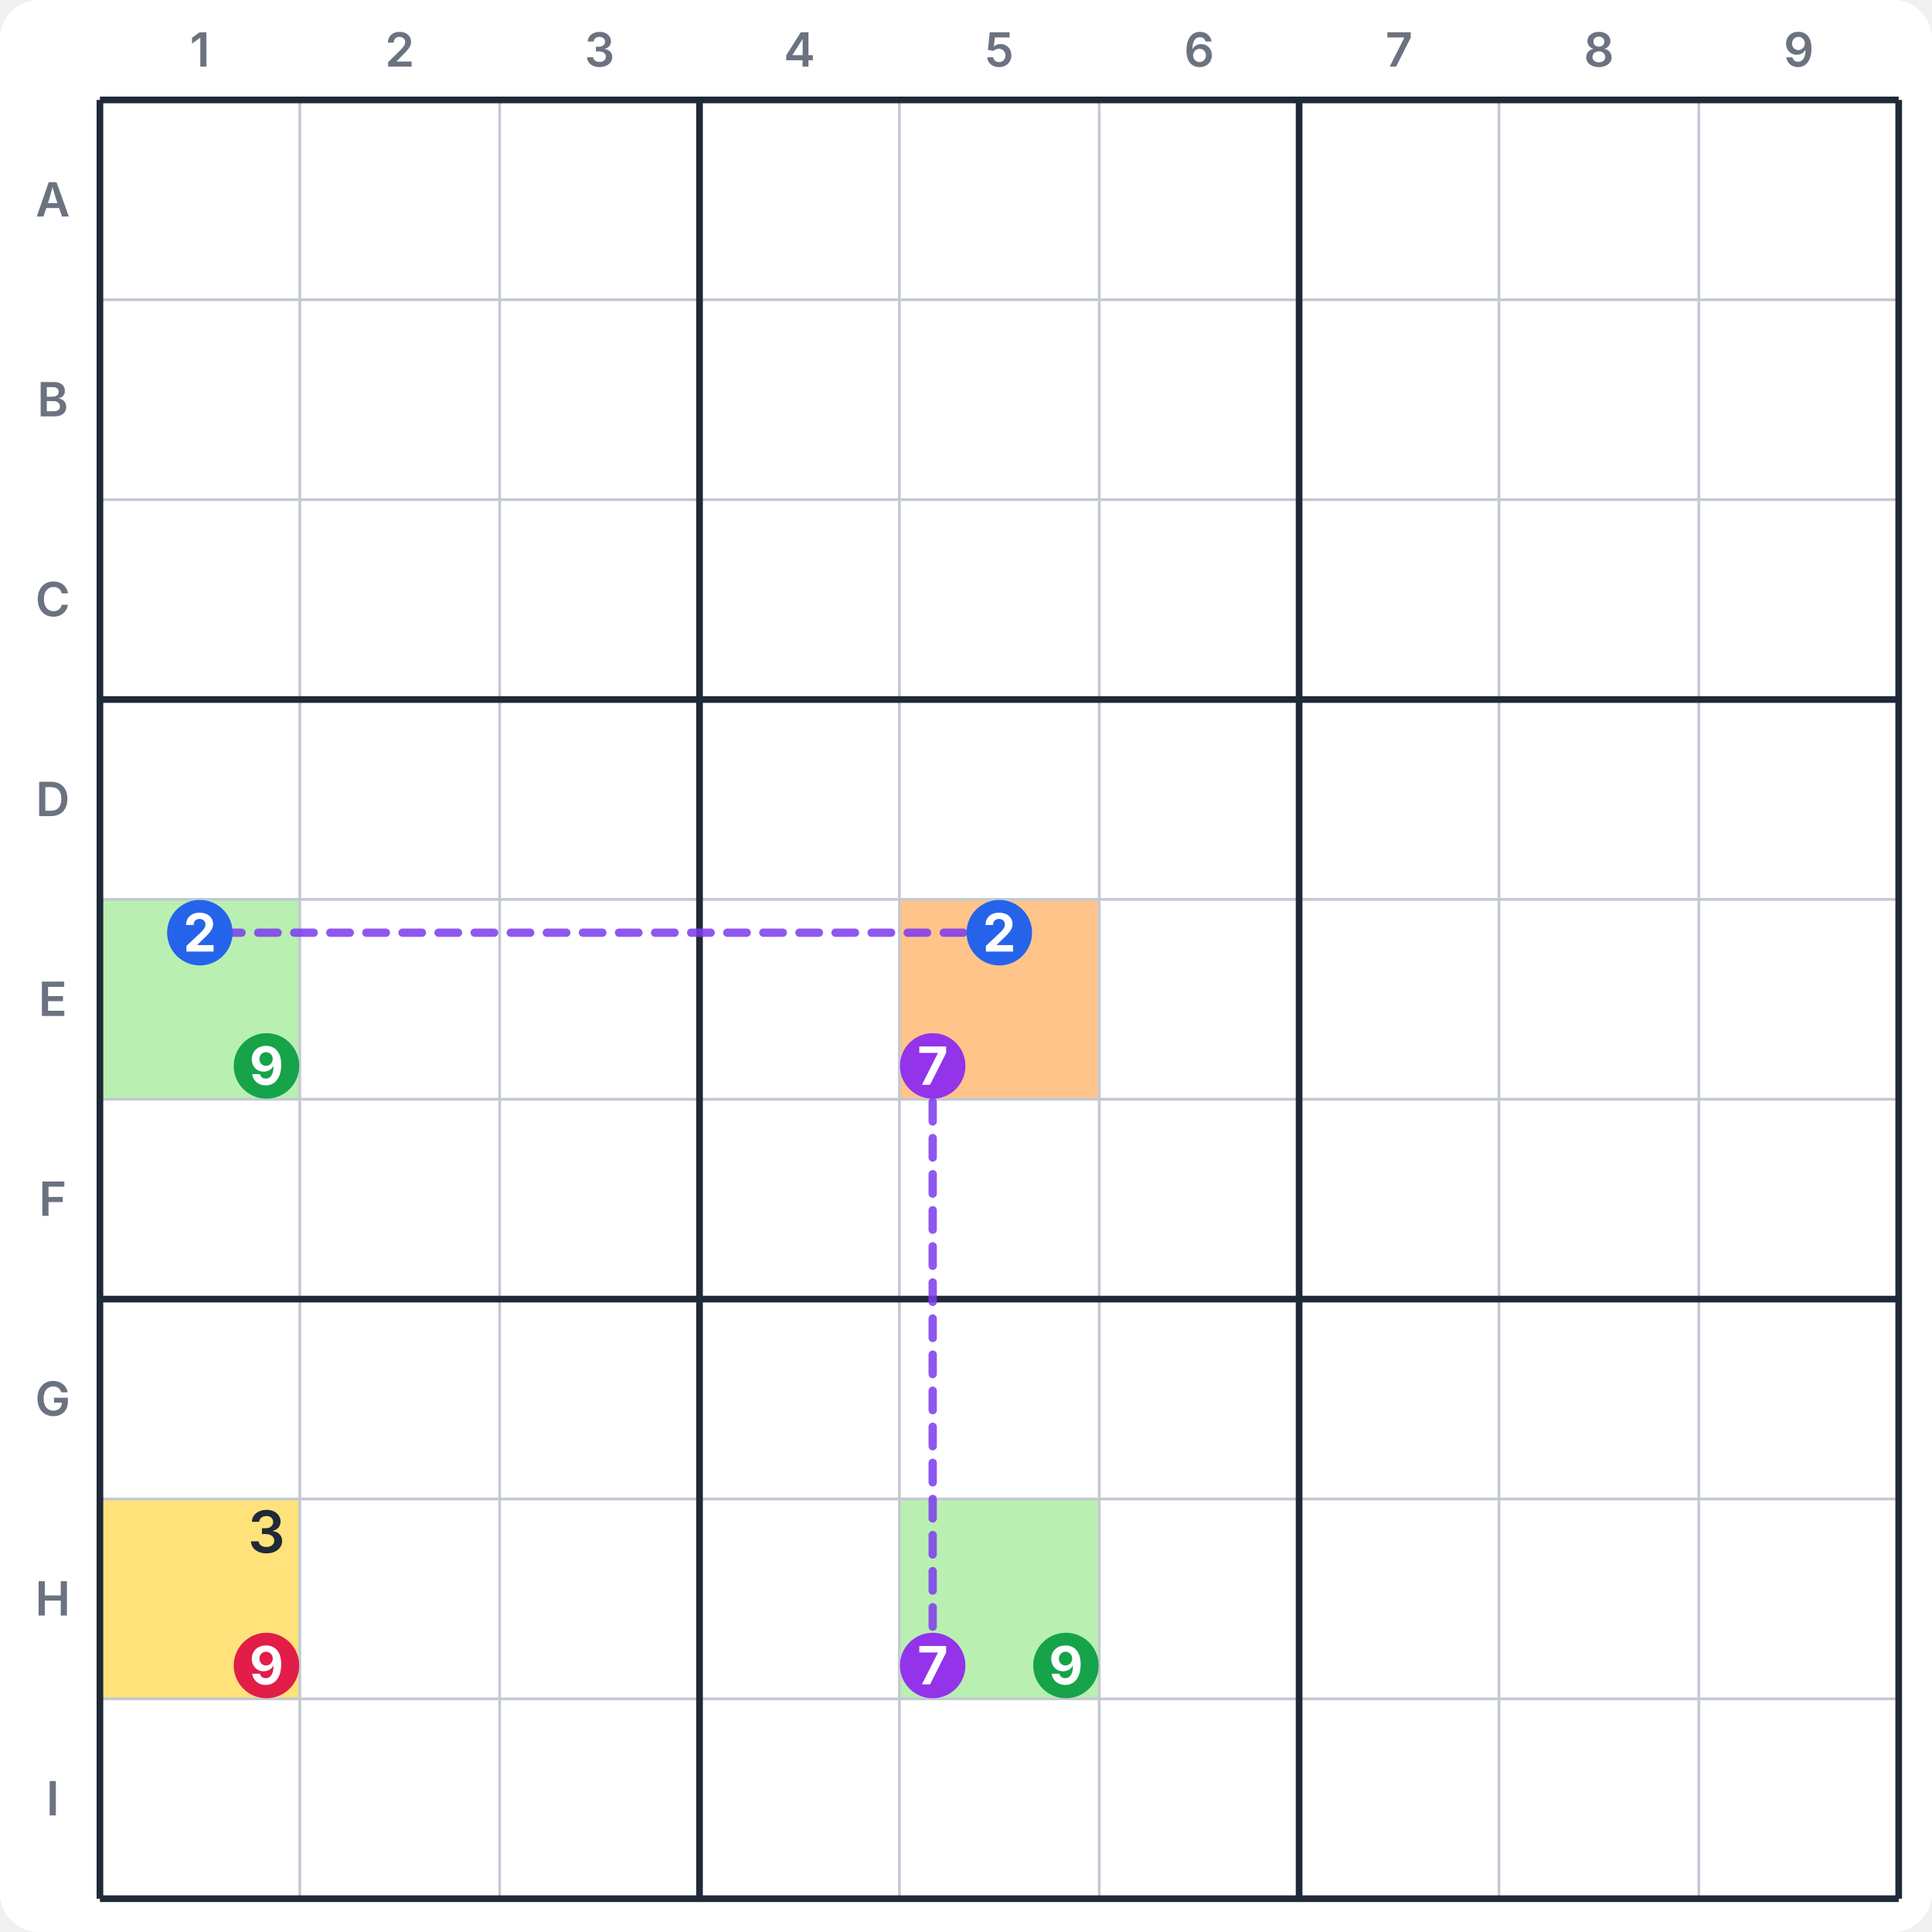
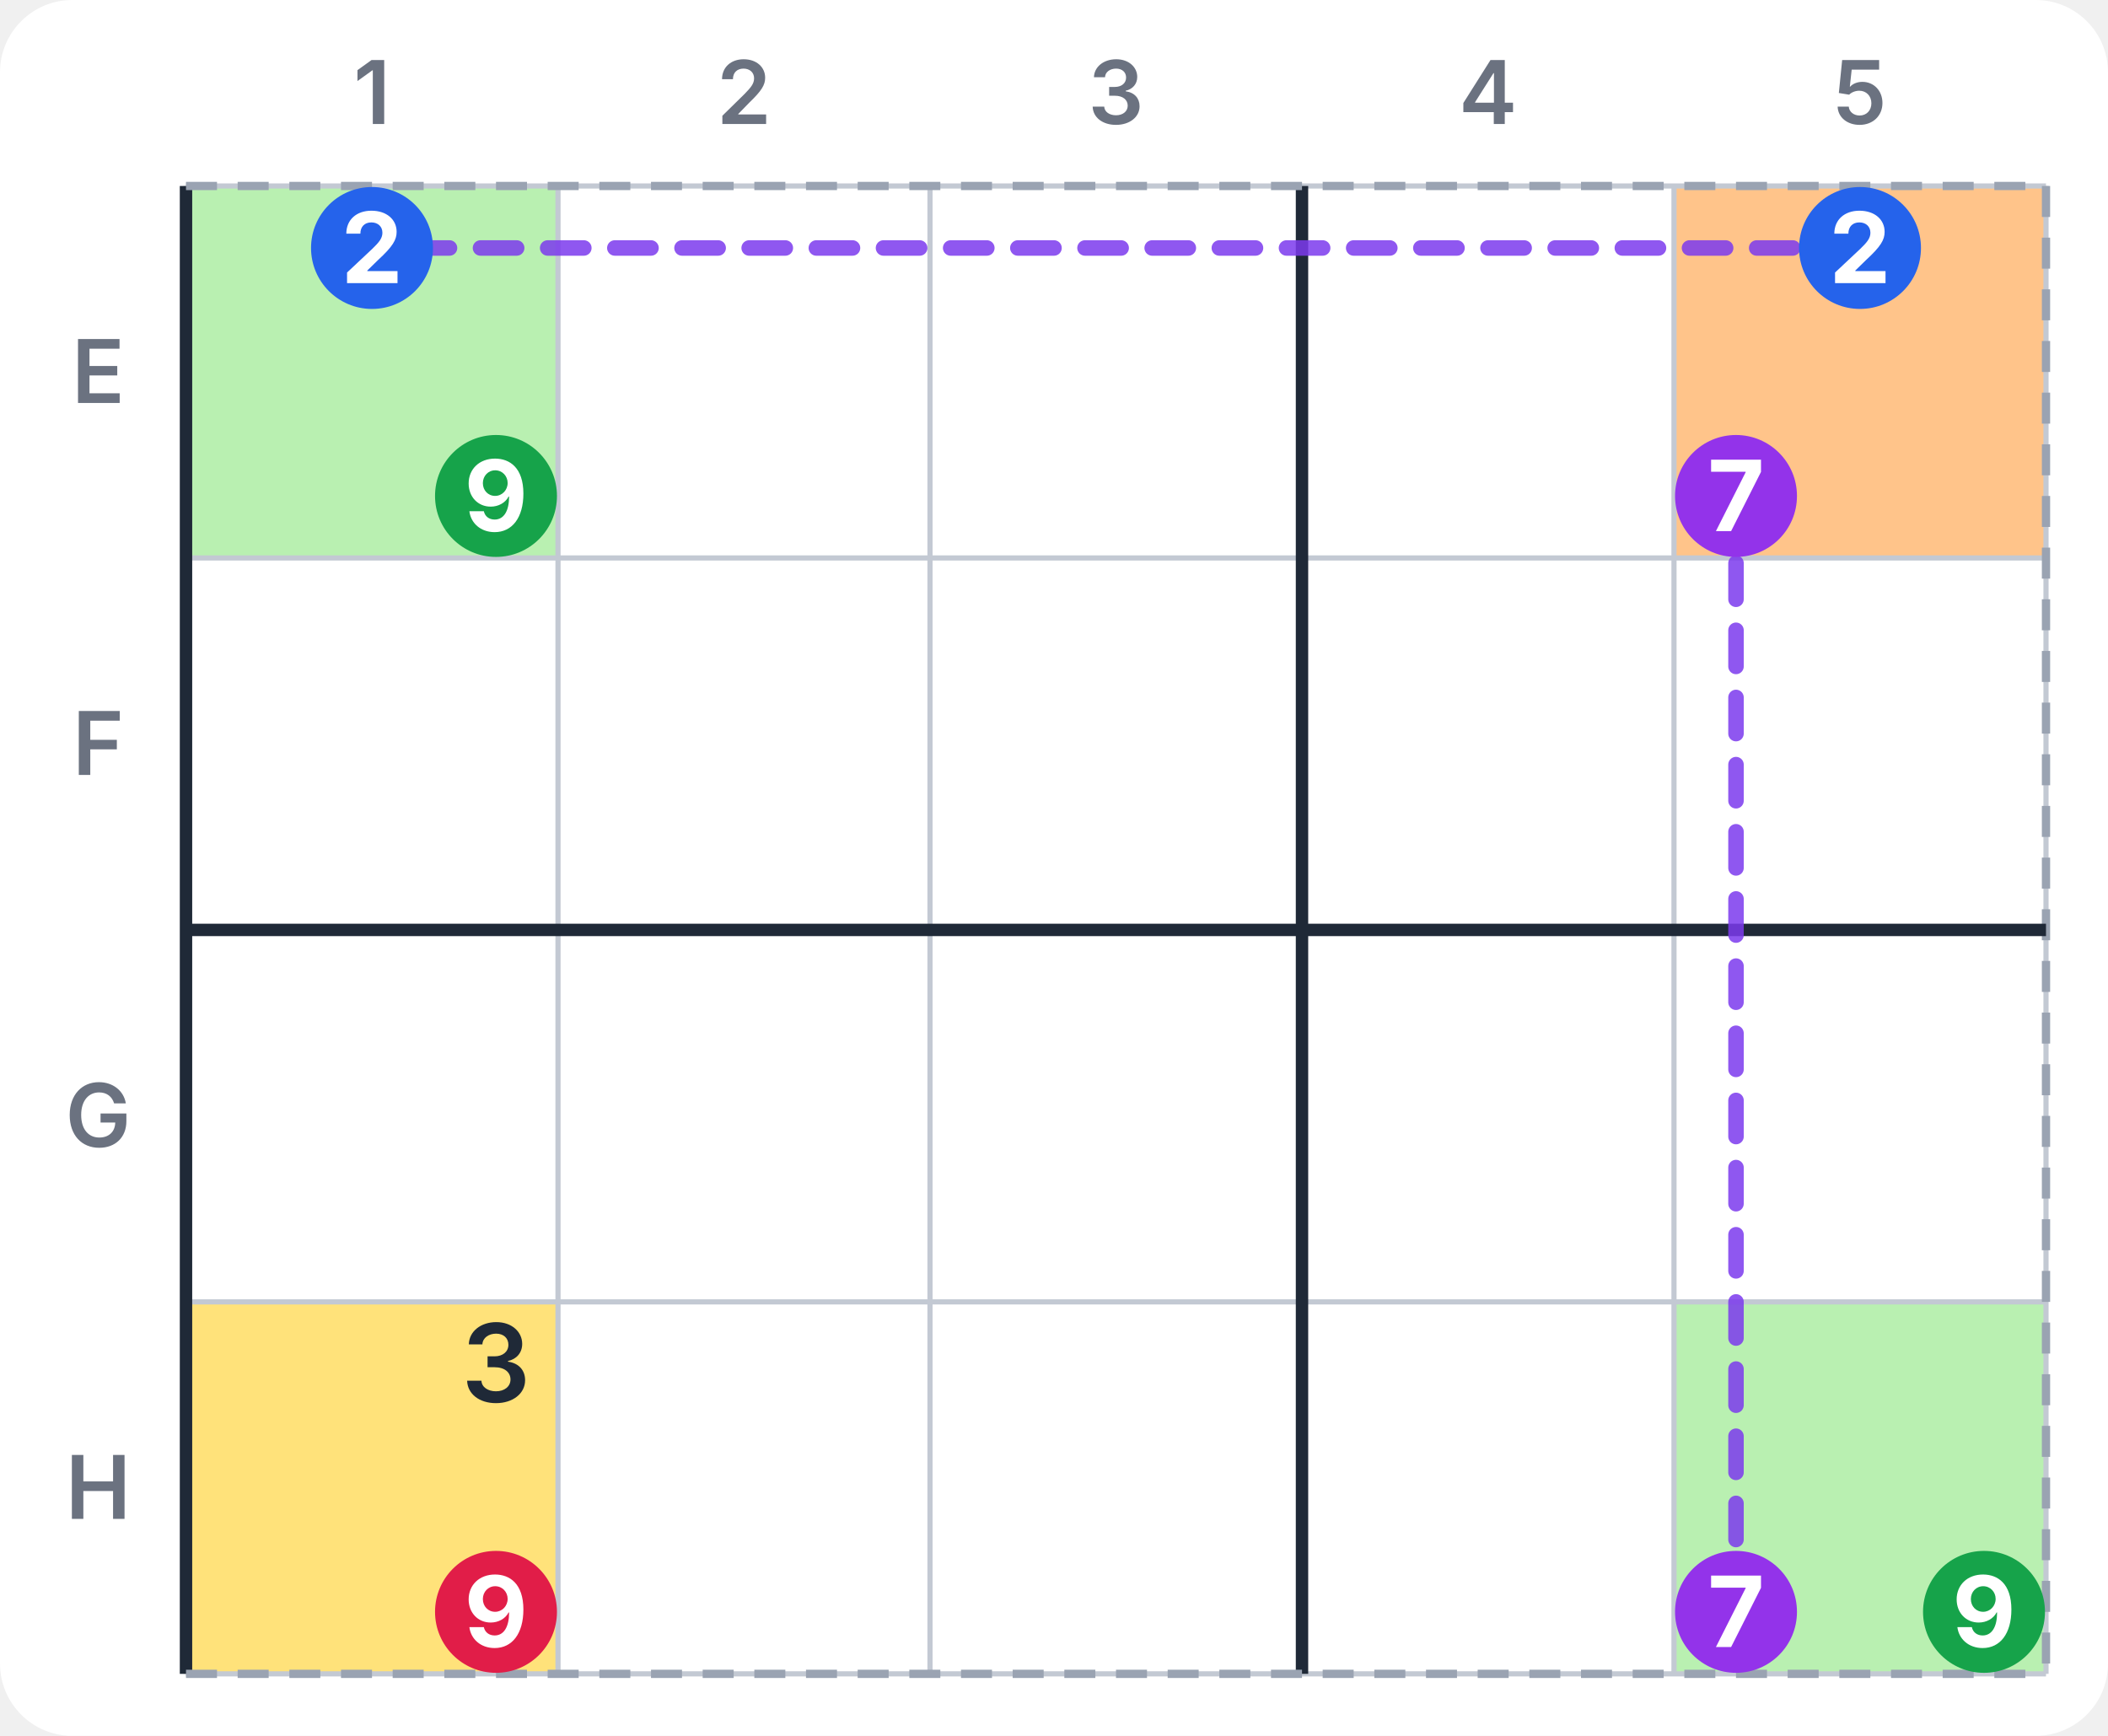
- <svg xmlns="http://www.w3.org/2000/svg" viewBox="0 0 696 696" width="696" height="696" font-family="Inter, 'Segoe UI', Helvetica, Arial, sans-serif">
+ <svg xmlns="http://www.w3.org/2000/svg" viewBox="0 0 408 336" width="408" height="336" font-family="Inter, 'Segoe UI', Helvetica, Arial, sans-serif">
  <defs>
    <marker id="arr" viewBox="0 0 10 10" refX="8" refY="5" markerWidth="5" markerHeight="5" orient="auto-start-reverse">
      <path d="M0,0 L10,5 L0,10 z" fill="#E11D48" />
    </marker>
  </defs>
-   <rect x="0" y="0" width="696" height="696" rx="14" fill="#FFFFFF" />
+   <rect x="0" y="0" width="408" height="336" rx="14" fill="#FFFFFF" />
  <text x="72.0" y="24" text-anchor="middle" font-size="17" font-weight="600" fill="#6B7280">1</text>
  <text x="144.0" y="24" text-anchor="middle" font-size="17" font-weight="600" fill="#6B7280">2</text>
  <text x="216.0" y="24" text-anchor="middle" font-size="17" font-weight="600" fill="#6B7280">3</text>
  <text x="288.0" y="24" text-anchor="middle" font-size="17" font-weight="600" fill="#6B7280">4</text>
  <text x="360.0" y="24" text-anchor="middle" font-size="17" font-weight="600" fill="#6B7280">5</text>
-   <text x="432.0" y="24" text-anchor="middle" font-size="17" font-weight="600" fill="#6B7280">6</text>
-   <text x="504.0" y="24" text-anchor="middle" font-size="17" font-weight="600" fill="#6B7280">7</text>
-   <text x="576.0" y="24" text-anchor="middle" font-size="17" font-weight="600" fill="#6B7280">8</text>
-   <text x="648.0" y="24" text-anchor="middle" font-size="17" font-weight="600" fill="#6B7280">9</text>
-   <text x="19" y="78.0" text-anchor="middle" font-size="17" font-weight="600" fill="#6B7280">A</text>
-   <text x="19" y="150.0" text-anchor="middle" font-size="17" font-weight="600" fill="#6B7280">B</text>
-   <text x="19" y="222.0" text-anchor="middle" font-size="17" font-weight="600" fill="#6B7280">C</text>
-   <text x="19" y="294.0" text-anchor="middle" font-size="17" font-weight="600" fill="#6B7280">D</text>
-   <text x="19" y="366.0" text-anchor="middle" font-size="17" font-weight="600" fill="#6B7280">E</text>
-   <text x="19" y="438.0" text-anchor="middle" font-size="17" font-weight="600" fill="#6B7280">F</text>
-   <text x="19" y="510.0" text-anchor="middle" font-size="17" font-weight="600" fill="#6B7280">G</text>
-   <text x="19" y="582.0" text-anchor="middle" font-size="17" font-weight="600" fill="#6B7280">H</text>
-   <text x="19" y="654.0" text-anchor="middle" font-size="17" font-weight="600" fill="#6B7280">I</text>
-   <rect x="324" y="324" width="72" height="72" fill="#FFC48A" />
-   <rect x="36" y="324" width="72" height="72" fill="#B9F0B1" />
-   <rect x="324" y="540" width="72" height="72" fill="#B9F0B1" />
-   <rect x="36" y="540" width="72" height="72" fill="#FFE27A" />
-   <line x1="36" y1="36" x2="36" y2="684" stroke="#C3C9D3" stroke-width="1" />
-   <line x1="108" y1="36" x2="108" y2="684" stroke="#C3C9D3" stroke-width="1" />
-   <line x1="180" y1="36" x2="180" y2="684" stroke="#C3C9D3" stroke-width="1" />
-   <line x1="252" y1="36" x2="252" y2="684" stroke="#C3C9D3" stroke-width="1" />
-   <line x1="324" y1="36" x2="324" y2="684" stroke="#C3C9D3" stroke-width="1" />
-   <line x1="396" y1="36" x2="396" y2="684" stroke="#C3C9D3" stroke-width="1" />
-   <line x1="468" y1="36" x2="468" y2="684" stroke="#C3C9D3" stroke-width="1" />
-   <line x1="540" y1="36" x2="540" y2="684" stroke="#C3C9D3" stroke-width="1" />
-   <line x1="612" y1="36" x2="612" y2="684" stroke="#C3C9D3" stroke-width="1" />
-   <line x1="684" y1="36" x2="684" y2="684" stroke="#C3C9D3" stroke-width="1" />
-   <line x1="36" y1="36" x2="684" y2="36" stroke="#C3C9D3" stroke-width="1" />
-   <line x1="36" y1="108" x2="684" y2="108" stroke="#C3C9D3" stroke-width="1" />
-   <line x1="36" y1="180" x2="684" y2="180" stroke="#C3C9D3" stroke-width="1" />
-   <line x1="36" y1="252" x2="684" y2="252" stroke="#C3C9D3" stroke-width="1" />
-   <line x1="36" y1="324" x2="684" y2="324" stroke="#C3C9D3" stroke-width="1" />
-   <line x1="36" y1="396" x2="684" y2="396" stroke="#C3C9D3" stroke-width="1" />
-   <line x1="36" y1="468" x2="684" y2="468" stroke="#C3C9D3" stroke-width="1" />
-   <line x1="36" y1="540" x2="684" y2="540" stroke="#C3C9D3" stroke-width="1" />
-   <line x1="36" y1="612" x2="684" y2="612" stroke="#C3C9D3" stroke-width="1" />
-   <line x1="36" y1="684" x2="684" y2="684" stroke="#C3C9D3" stroke-width="1" />
-   <line x1="36" y1="36" x2="36" y2="684" stroke="#1F2937" stroke-width="2.4" />
-   <line x1="252" y1="36" x2="252" y2="684" stroke="#1F2937" stroke-width="2.4" />
-   <line x1="468" y1="36" x2="468" y2="684" stroke="#1F2937" stroke-width="2.4" />
-   <line x1="684" y1="36" x2="684" y2="684" stroke="#1F2937" stroke-width="2.4" />
-   <line x1="36" y1="36" x2="684" y2="36" stroke="#1F2937" stroke-width="2.4" />
-   <line x1="36" y1="252" x2="684" y2="252" stroke="#1F2937" stroke-width="2.4" />
-   <line x1="36" y1="468" x2="684" y2="468" stroke="#1F2937" stroke-width="2.4" />
-   <line x1="36" y1="684" x2="684" y2="684" stroke="#1F2937" stroke-width="2.4" />
-   <line x1="360.0" y1="336.0" x2="72.0" y2="336.0" stroke="#7C3AED" stroke-width="3" stroke-linecap="round" stroke-opacity="0.85" stroke-dasharray="7 6" />
-   <line x1="336.0" y1="384.0" x2="336.0" y2="600.0" stroke="#7C3AED" stroke-width="3" stroke-linecap="round" stroke-opacity="0.85" stroke-dasharray="7 6" />
-   <circle cx="360.0" cy="336.0" r="11.8" fill="#2563EB" />
-   <text x="360.0" y="342.8" text-anchor="middle" font-size="19" font-weight="700" fill="#FFFFFF">2</text>
-   <circle cx="336.0" cy="384.0" r="11.8" fill="#9333EA" />
-   <text x="336.0" y="390.8" text-anchor="middle" font-size="19" font-weight="700" fill="#FFFFFF">7</text>
-   <circle cx="72.0" cy="336.0" r="11.8" fill="#2563EB" />
-   <text x="72.0" y="342.8" text-anchor="middle" font-size="19" font-weight="700" fill="#FFFFFF">2</text>
-   <circle cx="96.0" cy="384.0" r="11.8" fill="#16A34A" />
-   <text x="96.0" y="390.8" text-anchor="middle" font-size="19" font-weight="700" fill="#FFFFFF">9</text>
-   <circle cx="336.0" cy="600.0" r="11.8" fill="#9333EA" />
-   <text x="336.0" y="606.8" text-anchor="middle" font-size="19" font-weight="700" fill="#FFFFFF">7</text>
-   <circle cx="384.0" cy="600.0" r="11.8" fill="#16A34A" />
-   <text x="384.0" y="606.8" text-anchor="middle" font-size="19" font-weight="700" fill="#FFFFFF">9</text>
-   <text x="96.0" y="559.4" text-anchor="middle" font-size="21" font-weight="600" fill="#1F2937">3</text>
-   <circle cx="96.0" cy="600.0" r="11.8" fill="#E11D48" />
-   <text x="96.0" y="606.8" text-anchor="middle" font-size="19" font-weight="700" fill="#FFFFFF">9</text>
+   <text x="19" y="78.0" text-anchor="middle" font-size="17" font-weight="600" fill="#6B7280">E</text>
+   <text x="19" y="150.0" text-anchor="middle" font-size="17" font-weight="600" fill="#6B7280">F</text>
+   <text x="19" y="222.0" text-anchor="middle" font-size="17" font-weight="600" fill="#6B7280">G</text>
+   <text x="19" y="294.0" text-anchor="middle" font-size="17" font-weight="600" fill="#6B7280">H</text>
+   <rect x="324" y="36" width="72" height="72" fill="#FFC48A" />
+   <rect x="36" y="36" width="72" height="72" fill="#B9F0B1" />
+   <rect x="324" y="252" width="72" height="72" fill="#B9F0B1" />
+   <rect x="36" y="252" width="72" height="72" fill="#FFE27A" />
+   <line x1="36" y1="36" x2="36" y2="324" stroke="#C3C9D3" stroke-width="1" />
+   <line x1="108" y1="36" x2="108" y2="324" stroke="#C3C9D3" stroke-width="1" />
+   <line x1="180" y1="36" x2="180" y2="324" stroke="#C3C9D3" stroke-width="1" />
+   <line x1="252" y1="36" x2="252" y2="324" stroke="#C3C9D3" stroke-width="1" />
+   <line x1="324" y1="36" x2="324" y2="324" stroke="#C3C9D3" stroke-width="1" />
+   <line x1="396" y1="36" x2="396" y2="324" stroke="#C3C9D3" stroke-width="1" />
+   <line x1="36" y1="36" x2="396" y2="36" stroke="#C3C9D3" stroke-width="1" />
+   <line x1="36" y1="108" x2="396" y2="108" stroke="#C3C9D3" stroke-width="1" />
+   <line x1="36" y1="180" x2="396" y2="180" stroke="#C3C9D3" stroke-width="1" />
+   <line x1="36" y1="252" x2="396" y2="252" stroke="#C3C9D3" stroke-width="1" />
+   <line x1="36" y1="324" x2="396" y2="324" stroke="#C3C9D3" stroke-width="1" />
+   <line x1="36" y1="36" x2="36" y2="324" stroke="#1F2937" stroke-width="2.4" />
+   <line x1="252" y1="36" x2="252" y2="324" stroke="#1F2937" stroke-width="2.4" />
+   <line x1="396" y1="36" x2="396" y2="324" stroke="#9AA3B2" stroke-width="1.6" stroke-dasharray="6 4" />
+   <line x1="36" y1="36" x2="396" y2="36" stroke="#9AA3B2" stroke-width="1.6" stroke-dasharray="6 4" />
+   <line x1="36" y1="180" x2="396" y2="180" stroke="#1F2937" stroke-width="2.4" />
+   <line x1="36" y1="324" x2="396" y2="324" stroke="#9AA3B2" stroke-width="1.6" stroke-dasharray="6 4" />
+   <line x1="360.0" y1="48.0" x2="72.0" y2="48.0" stroke="#7C3AED" stroke-width="3" stroke-linecap="round" stroke-opacity="0.85" stroke-dasharray="7 6" />
+   <line x1="336.0" y1="96.0" x2="336.0" y2="312.0" stroke="#7C3AED" stroke-width="3" stroke-linecap="round" stroke-opacity="0.85" stroke-dasharray="7 6" />
+   <circle cx="360.0" cy="48.0" r="11.8" fill="#2563EB" />
+   <text x="360.0" y="54.8" text-anchor="middle" font-size="19" font-weight="700" fill="#FFFFFF">2</text>
+   <circle cx="336.0" cy="96.0" r="11.8" fill="#9333EA" />
+   <text x="336.0" y="102.8" text-anchor="middle" font-size="19" font-weight="700" fill="#FFFFFF">7</text>
+   <circle cx="72.0" cy="48.0" r="11.8" fill="#2563EB" />
+   <text x="72.0" y="54.8" text-anchor="middle" font-size="19" font-weight="700" fill="#FFFFFF">2</text>
+   <circle cx="96.0" cy="96.0" r="11.8" fill="#16A34A" />
+   <text x="96.0" y="102.8" text-anchor="middle" font-size="19" font-weight="700" fill="#FFFFFF">9</text>
+   <circle cx="336.0" cy="312.0" r="11.8" fill="#9333EA" />
+   <text x="336.0" y="318.8" text-anchor="middle" font-size="19" font-weight="700" fill="#FFFFFF">7</text>
+   <circle cx="384.0" cy="312.0" r="11.8" fill="#16A34A" />
+   <text x="384.0" y="318.8" text-anchor="middle" font-size="19" font-weight="700" fill="#FFFFFF">9</text>
+   <text x="96.0" y="271.4" text-anchor="middle" font-size="21" font-weight="600" fill="#1F2937">3</text>
+   <circle cx="96.0" cy="312.0" r="11.8" fill="#E11D48" />
+   <text x="96.0" y="318.8" text-anchor="middle" font-size="19" font-weight="700" fill="#FFFFFF">9</text>
</svg>
